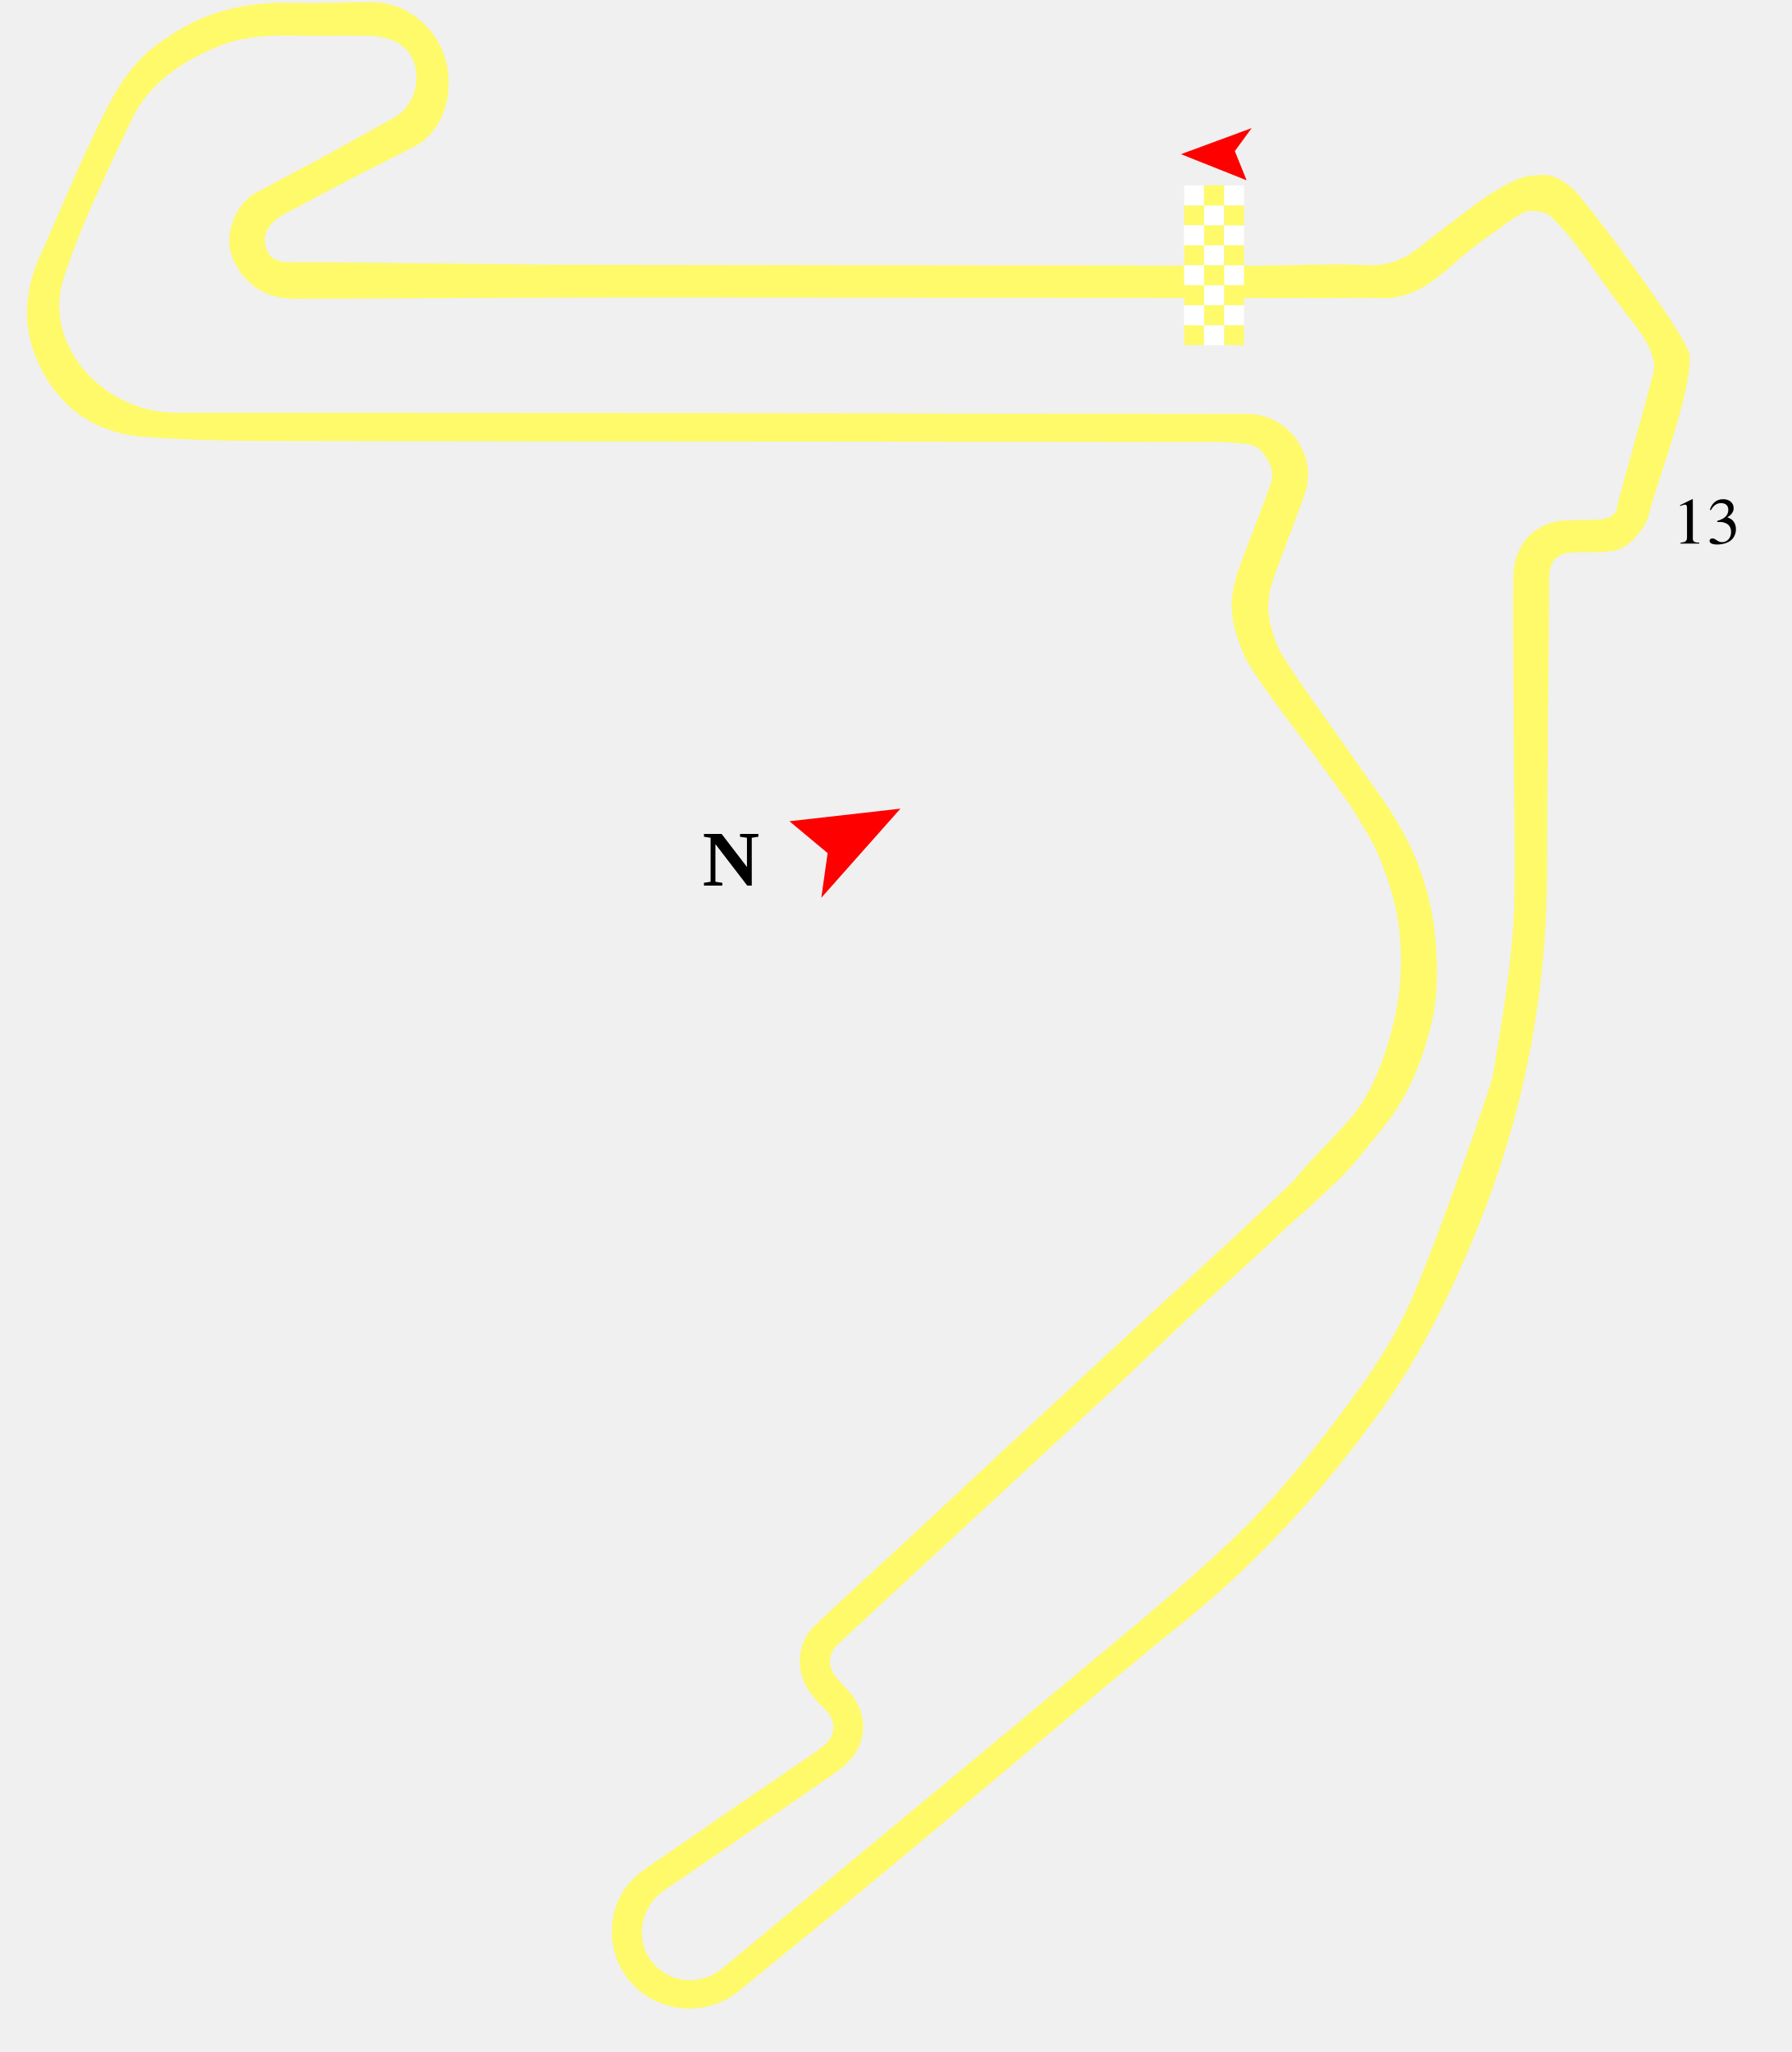
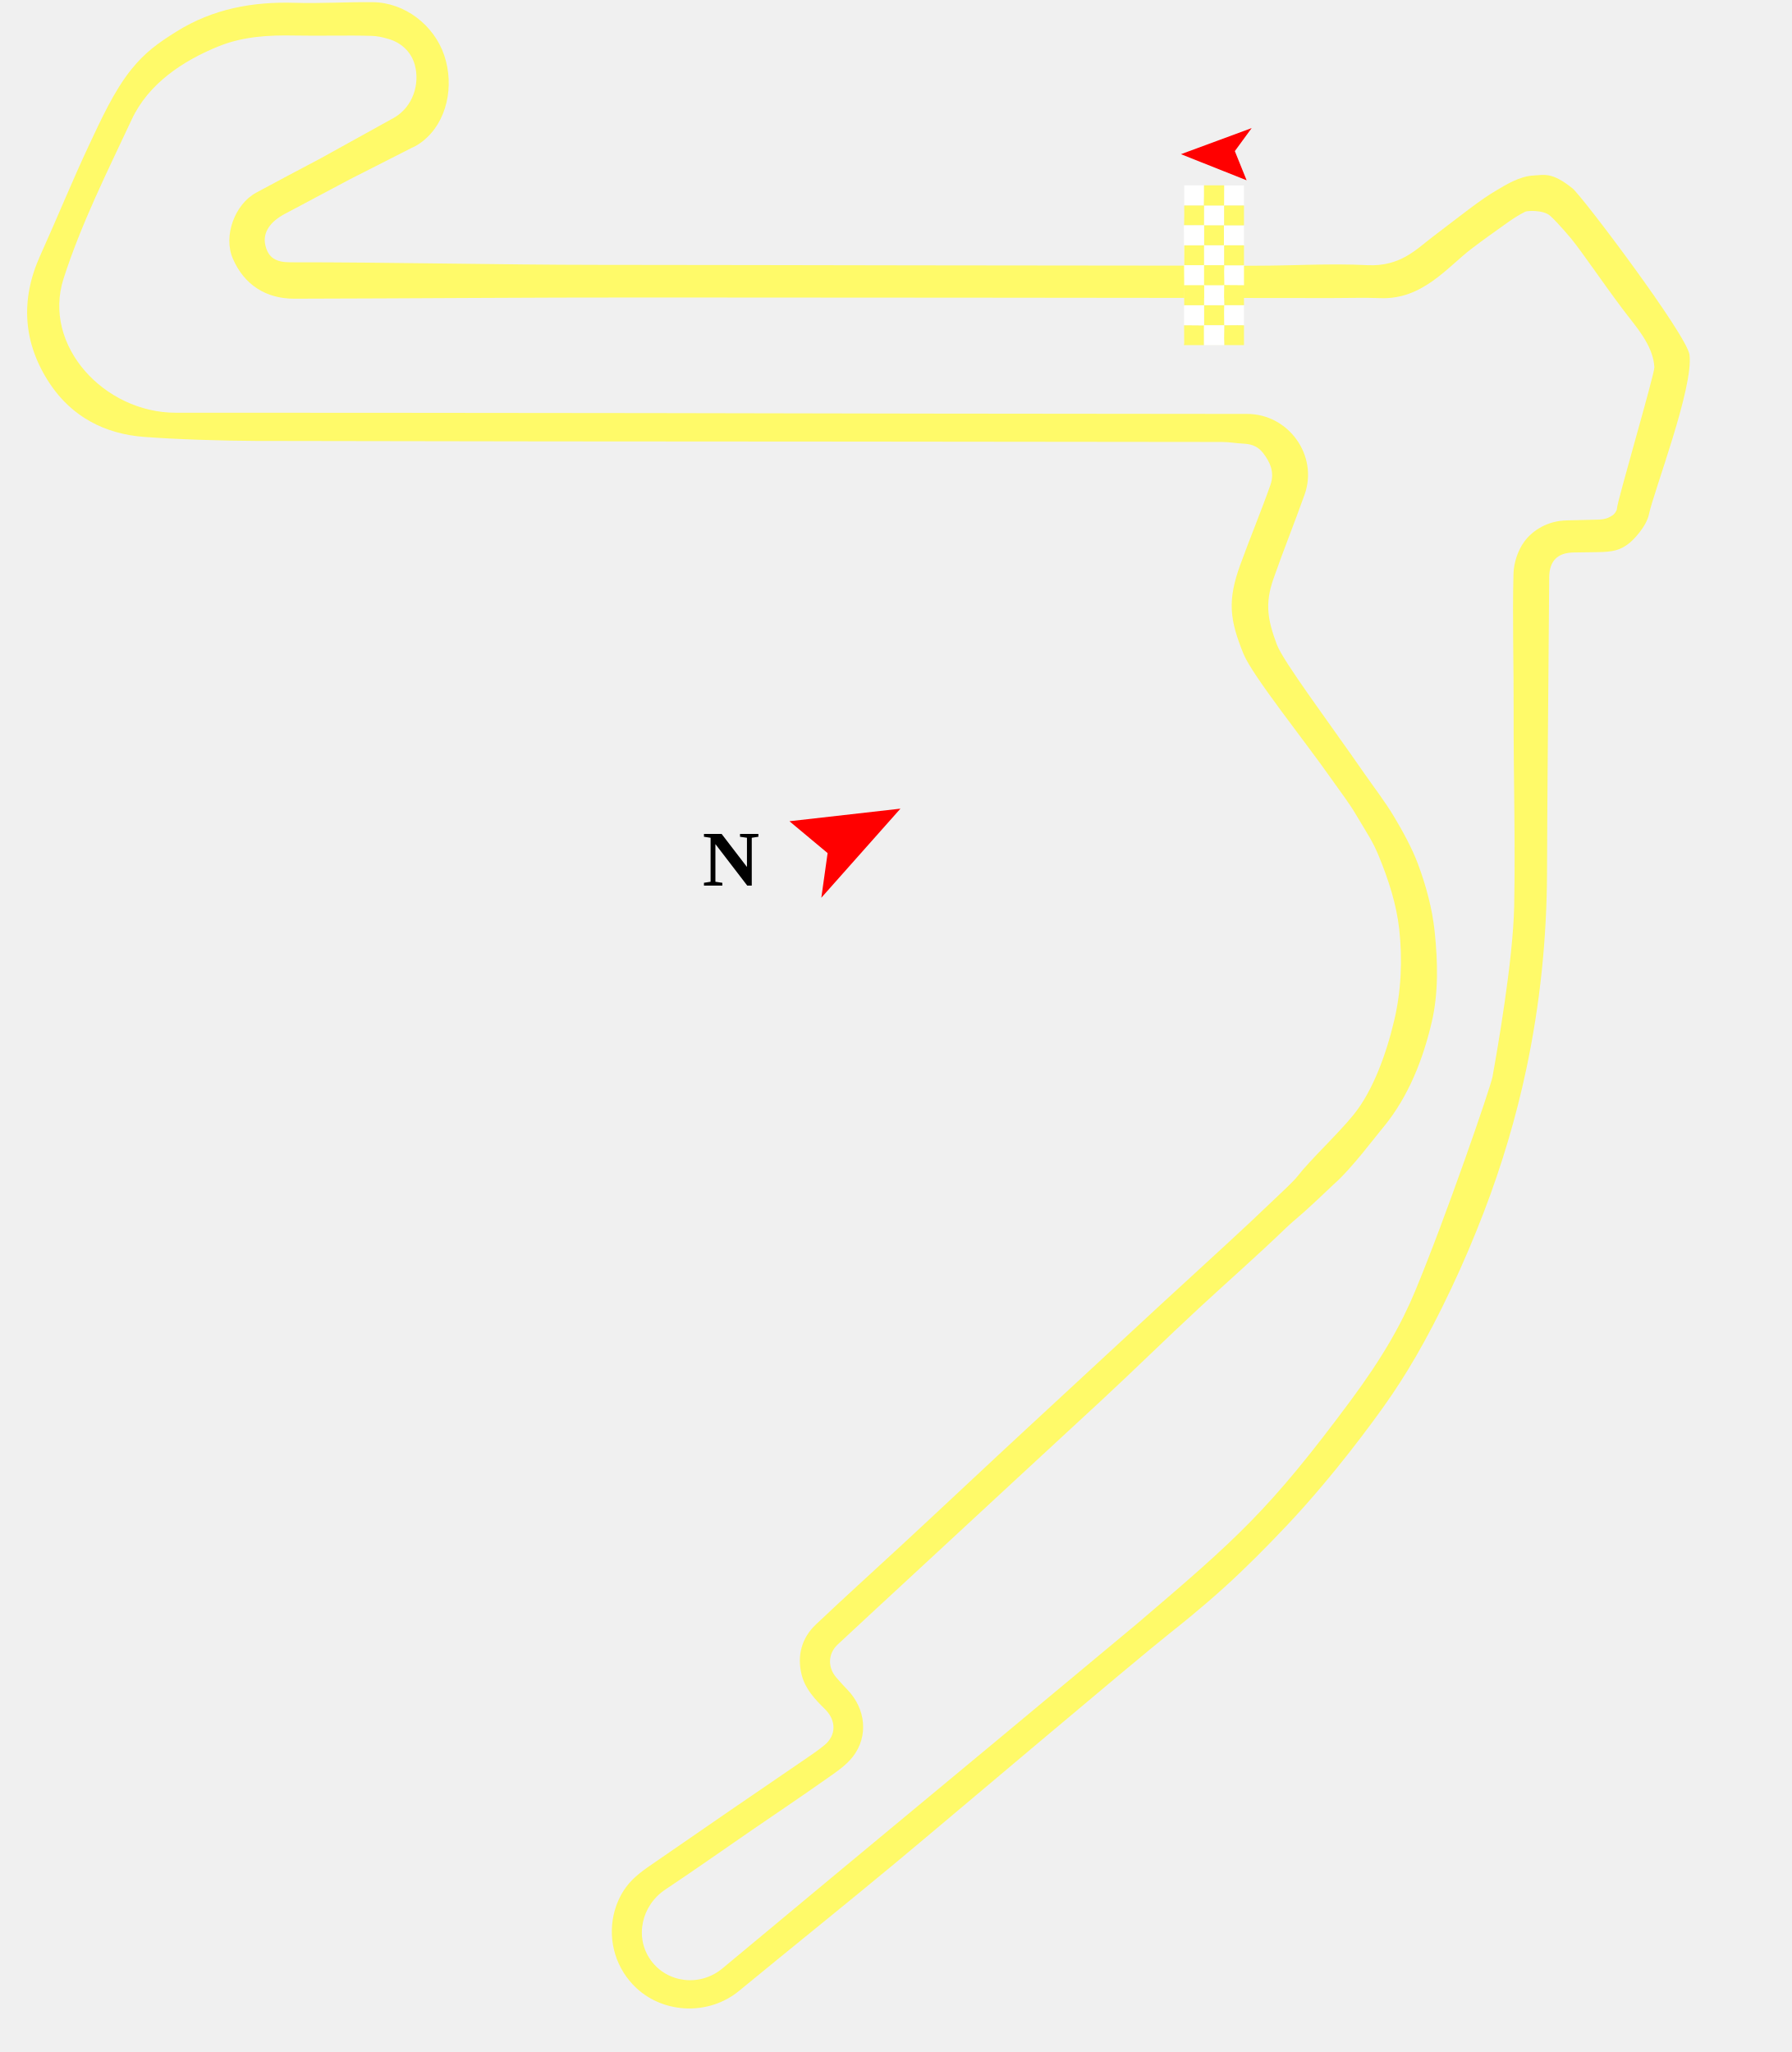
<svg xmlns="http://www.w3.org/2000/svg" width="230.373mm" height="263.863mm" viewBox="0 0 230.373 263.863" version="1.1" id="svg1" xml:space="preserve">
  <defs id="defs1" />
  <g id="layer1" transform="translate(58.30594,94.57387)">
    <g id="g34" transform="matrix(1.914917,0,0,1.914917,-92.89046,-26.63857)">
      <path style="font-size:4.237px;fill:#ff0000;stroke:none;stroke-width:1.027;stroke-dasharray:none" d="m 77.123,19.48 -5.233,6.073 0.416,-3.043 -2.525,-2.172 z" id="path22" transform="matrix(1.015067,0,0,0.9851566,0.2338607,-0.3661521)" />
      <g id="g33" transform="matrix(0.5863315,0,0,0.5863315,1.79094,31.65331)">
        <path style="font-weight:bold;font-size:9.033px;font-family:'Nimbus Roman No9 L';-inkscape-font-specification:'Nimbus Roman No9 L Bold';stroke-width:2.266" d="m 113.285,-18.544 -0.794,-0.115 v -0.322 h 2.104 v 0.322 l -0.759,0.115 v 5.478 h -0.516 l -3.648,-4.755 v 4.314 l 0.794,0.119 v 0.322 h -2.104 v -0.322 l 0.759,-0.119 v -5.037 l -0.759,-0.115 v -0.322 h 2.025 l 2.898,3.78 z" id="text33" />
      </g>
    </g>
    <g id="layer1-5" transform="translate(-193.3339,-234.0117)" />
    <path id="path1" d="m -7.644,-79.433 c 2.471,-1.427 3.334,-4.38 2.671,-6.801 -0.468,-1.71 -1.793,-2.882 -3.409,-3.34 -0.836,-0.237 -1.375,-0.362 -2.157,-0.387 -2.941,-0.094 -6.631,0.023 -9.945,-0.044 -3.31,-0.066 -6.585,0.124 -9.683,1.374 -4.68,1.889 -9.068,4.85 -11.197,9.41 -3.029,6.489 -6.492,13.367 -8.771,20.479 -2.755,8.599 5.226,17.239 14.425,17.242 8.596,0.003 17.192,7.59e-4 25.788,0.007 11.883,0.009 23.765,0.019 35.648,0.037 11.56,0.017 23.121,0.049 34.681,0.065 13.878,0.019 27.755,0.027 41.632,0.042 5.345,0.006 9.181,5.362 7.39,10.38 -1.293,3.623 -2.734,7.194 -4.003,10.825 -1.125,3.219 -0.74,5.297 0.449,8.479 0.797,2.133 6.832,10.185 11.194,16.487 1.298,1.876 2.686,3.65 3.865,5.622 1.004,1.679 2.303,3.993 3.098,6.145 1.027,2.776 1.815,5.679 2.123,8.623 0.405,3.876 0.506,7.891 -0.385,11.685 -1.116,4.75 -2.96,9.467 -6.081,13.314 -1.097,1.287 -4.197,5.489 -6.53,7.518 -0.325,0.32 -2.684,2.55 -3.736,3.488 -0.637,0.568 -1.741,1.487 -2.311,2.037 -3.856,3.717 -7.28,6.698 -11.213,10.337 -4.382,4.053 -8.236,7.877 -12.615,11.933 -3.629,3.361 -7.267,6.713 -10.897,10.072 -4.402,4.073 -8.802,8.149 -13.202,12.224 -3.262,3.021 -6.533,6.033 -9.782,9.068 -1.264,1.181 -1.313,2.944 -0.168,4.265 0.46,0.531 0.934,1.053 1.422,1.559 2.337,2.422 2.739,5.961 0.695,8.6 -0.921,1.19 -2.289,2.068 -3.547,2.956 -3.182,2.247 -6.418,4.415 -9.629,6.621 -3.645,2.504 -7.255,5.059 -10.936,7.509 -3.087,2.055 -3.983,6.175 -1.863,9.102 2.125,2.934 6.327,3.426 9.197,1.048 4.661,-3.862 9.303,-7.746 13.959,-11.614 7.131,-5.925 14.266,-11.846 21.401,-17.766 1.315,-1.092 17.442,-14.511 18.046,-15.027 12.737,-10.868 16.914,-14.524 27.301,-28.521 4.212,-5.676 6.599,-9.929 8.371,-14.192 3.954,-9.513 9.703,-26.226 9.94,-27.543 0.586,-3.258 2.647,-14.92 2.786,-21.946 0.167,-8.418 -0.095,-16.621 -0.069,-25.042 0.018,-5.78 -0.169,-11.951 -0.021,-17.678 0.036,-1.399 0.555,-3.005 1.382,-4.134 1.134,-1.549 3.103,-2.694 5.443,-2.741 1.29,-0.026 2.756,-0.066 4.046,-0.1 1.072,-0.029 1.495,-0.31 1.905,-0.581 0.208,-0.138 0.537,-0.579 0.533,-0.87 -0.01,-0.775 4.854,-17.323 4.807,-18.148 -0.164,-2.875 -2.42,-5.26 -4.047,-7.431 -2.81,-3.751 -5.142,-7.24 -6.601,-9.041 0,0 -1.731,-2.092 -2.759,-3.007 -0.868,-0.772 -2.942,-0.646 -3.193,-0.521 -0.931,0.468 -1.646,0.949 -2.557,1.597 -0.627,0.446 -1.354,0.967 -2.278,1.631 -0.582,0.418 -1.326,0.97 -2.067,1.532 -3.058,2.319 -6.285,6.557 -11.678,6.357 -2.14,-0.079 -4.284,-0.007 -6.426,-0.009 -15.316,-0.017 -30.632,-0.035 -45.948,-0.048 -14.053,-0.011 -28.105,-0.013 -42.158,-0.025 -14.377,-0.013 -30.813,0.127 -45.19,0.153 -3.59,0.006 -6.436,-1.777 -7.888,-5.192 -1.228,-2.886 0.262,-6.937 3.009,-8.433 2.763,-1.504 5.552,-2.96 8.33,-4.437 m 3.718,2.715 c -2.854,1.518 -5.525,2.945 -8.382,4.459 -1.729,0.916 -2.887,2.302 -2.473,4.04 0.375,1.571 1.335,2.171 3.189,2.169 12.528,-0.016 27.115,0.328 39.643,0.332 13.585,0.004 27.17,0.042 40.755,0.06 14.553,0.019 29.106,0.036 43.659,0.047 4.987,0.004 9.485,-0.312 14.471,-0.071 4.199,0.203 6.279,-2.053 8.29,-3.58 4.028,-3.059 6.204,-4.832 8.36,-6.088 1.065,-0.62 2.865,-1.779 4.71,-1.861 1.349,-0.06 2.309,-0.488 4.973,1.645 1.258,1.007 14.718,18.872 15.052,21.4 0.552,4.19 -4.596,17.569 -5.216,20.535 -0.325,1.554 -2.003,3.341 -2.718,3.845 -0.977,0.69 -1.739,0.985 -3.89,1.007 -1.027,0.011 -2.054,0.03 -3.082,0.044 -2.053,0.03 -3.107,1.084 -3.129,3.165 -0.036,3.491 -0.059,6.983 -0.085,10.475 -0.069,9.154 -0.167,18.307 -0.196,27.461 -0.027,8.544 -0.897,16.992 -2.669,25.348 -1.322,6.23 -3.152,12.351 -5.413,18.258 -1.291,3.373 -2.671,6.634 -4.233,9.936 -3.261,6.895 -6.004,11.412 -8.646,15.123 -1.29,1.813 -6.347,8.831 -12.427,15.279 -2.643,2.803 -5.355,5.526 -7.849,7.794 -3.364,3.06 -6.237,5.313 -7.107,6.004 -5.012,3.98 -28.443,23.859 -35.598,29.802 -6.48,5.382 -13.442,10.966 -19.946,16.319 -3.836,3.158 -9.603,2.967 -13.179,-0.348 -2.642,-2.45 -3.681,-6.056 -2.948,-9.4 0.277,-1.263 0.793,-2.491 1.598,-3.592 1.014,-1.385 2.427,-2.316 3.806,-3.263 3.284,-2.253 6.416,-4.429 9.699,-6.684 3.21,-2.206 6.604,-4.505 9.814,-6.711 0.771,-0.53 1.474,-1.012 2.195,-1.606 1.543,-1.271 1.522,-3.184 0.081,-4.61 -1.306,-1.292 -2.543,-2.586 -3.009,-4.415 -0.627,-2.459 -0.008,-4.752 1.817,-6.48 3.675,-3.481 7.468,-6.912 11.184,-10.349 5.498,-5.086 10.661,-9.97 16.161,-15.054 5.887,-5.441 11.155,-10.334 17.042,-15.774 3.424,-3.164 8.174,-7.478 11.479,-10.575 0.935,-0.876 1.963,-1.871 2.752,-2.611 1.124,-1.053 2.845,-2.676 3.289,-3.25 1.715,-2.213 5.152,-5.38 7.23,-7.937 2.51,-3.089 4.244,-7.911 5.253,-12.233 0.883,-3.783 1.043,-7.776 0.619,-11.637 -0.353,-3.217 -1.383,-6.357 -2.607,-9.354 -0.8,-1.959 -1.42,-2.79 -3.066,-5.561 -0.809,-1.362 -1.881,-2.74 -3.065,-4.43 -3.379,-4.825 -10.127,-13.223 -11.277,-16.04 -1.805,-4.421 -2.079,-6.905 -0.419,-11.473 1.273,-3.506 2.634,-6.75 3.877,-10.266 0.6,-1.697 -0.142,-3.063 -0.935,-4.088 -0.549,-0.711 -1.276,-1.162 -2.521,-1.218 -1.113,-0.05 -1.733,-0.215 -2.848,-0.216 -15.785,-0.017 -31.57,-0.037 -47.355,-0.05 -13.086,-0.012 -26.172,-0.012 -39.257,-0.026 -12.527,-0.013 -25.055,-0.031 -37.582,-0.06 -4.107,-0.009 -10.289,-0.204 -14.373,-0.519 -4.996,-0.385 -9.226,-2.587 -12.043,-6.81 -3.477,-5.212 -3.843,-10.801 -1.26,-16.51 2.117,-4.679 4.128,-9.634 6.313,-14.279 1.469,-3.122 3.184,-6.91 5.413,-9.668 1.766,-2.185 3.415,-3.367 5.801,-4.858 4.678,-2.923 9.8,-3.857 15.241,-3.689 3.337,0.104 6.683,-0.121 10.023,-0.081 4.066,0.049 7.844,2.934 9.158,6.846 1.315,3.916 0.373,8.573 -2.792,11.049 -0.366,0.286 -0.804,0.59 -1.384,0.832" style="fill:#fffa69;fill-opacity:1;fill-rule:nonzero;stroke:none;stroke-width:0.353" />
    <g id="text20" style="font-size:4.237px;stroke-width:0.353" transform="matrix(1.015067,0,0,0.9851566,0.2338608,-0.3661525)">
      <path style="fill:#ff0000;stroke:none;stroke-width:1.245;stroke-dasharray:none" d="m 91.915,-75.502 8.958,-3.407 -2.133,3.006 1.493,3.808 z" id="path21" />
-       <path style="font-size:15.184px;font-family:STIX;stroke-width:0.199" d="m 157.568,-24.675 v -0.129 c -0.643,0 -0.815,-0.154 -0.815,-0.523 v -5.119 l -0.077,-0.026 -1.535,0.78 v 0.12 l 0.231,-0.086 c 0.154,-0.06 0.3,-0.103 0.386,-0.103 0.18,0 0.257,0.129 0.257,0.42 v 3.85 c 0,0.472 -0.18,0.652 -0.815,0.686 v 0.129 z m 1.475,-4.373 c 0.352,-0.634 0.746,-0.909 1.277,-0.909 0.566,0 0.926,0.292 0.926,0.875 0,0.523 -0.274,0.909 -0.694,1.149 -0.171,0.103 -0.394,0.197 -0.72,0.309 v 0.12 c 0.489,0 0.686,0.026 0.875,0.086 0.592,0.171 0.892,0.592 0.892,1.243 0,0.729 -0.48,1.312 -1.115,1.312 -0.24,0 -0.42,-0.043 -0.737,-0.266 -0.24,-0.171 -0.377,-0.223 -0.523,-0.223 -0.197,0 -0.352,0.129 -0.352,0.309 0,0.309 0.334,0.489 0.96,0.489 0.763,0 1.578,-0.249 1.989,-0.797 0.249,-0.326 0.394,-0.746 0.394,-1.2 0,-0.446 -0.137,-0.84 -0.377,-1.106 -0.18,-0.189 -0.334,-0.292 -0.712,-0.454 0.574,-0.343 0.797,-0.772 0.797,-1.183 0,-0.703 -0.54,-1.175 -1.337,-1.175 -0.892,0 -1.432,0.574 -1.68,1.389 z" id="path13" />
      <g id="g1" />&gt;</g>
    <g id="g20">
      <path id="path33" d="m 93.909,-50.199 c 0.866,0 1.731,0 2.597,0" style="fill:#ffffff;fill-opacity:1;fill-rule:nonzero;stroke:none;stroke-width:0.353" />
      <path id="path34" d="m 101.637,-65.599 v 2.588 c -0.026,-0.006 -0.053,-0.016 -0.079,-0.016 -0.792,-0.002 -1.584,-0.004 -2.376,-0.003 -0.031,0 -0.063,0.015 -0.093,0.023 v 2.546 l 0.005,-0.005 c -0.865,0.002 -1.73,0.005 -2.595,0.007 v -2.598 c 0.073,0.009 0.147,0.024 0.22,0.024 0.643,0.002 1.286,0.001 1.929,7.06e-4 H 99.056 v -2.561 h -2.558 c 0.003,-0.851 -0.003,-1.683 -5.35e-4,-2.534 l 0.009,-0.026 c 0.074,-0.006 0.141,-0.003 0.215,-0.003 0.689,-0.001 1.378,-7.05e-4 2.067,-7.05e-4 h 0.27 c 0.005,-0.084 0.012,-0.144 0.012,-0.203 7.05e-4,-0.498 -0.003,-0.996 3.53e-4,-1.494 0.002,-0.292 0.012,-0.585 0.018,-0.877 h 2.547 v 2.587 h -2.549 v 2.547 z" style="fill:#ffffff;fill-opacity:1;fill-rule:nonzero;stroke:none;stroke-width:0.353" />
      <path id="path35" d="m 93.954,-69.575 c -0.003,-0.389 0.006,-0.774 -3.1e-5,-1.163 h 2.547 c -0.001,0.864 -0.002,1.728 -0.003,2.592 l 0.006,-0.006 -2.55,0.005" style="fill:#ffffff;fill-opacity:1;fill-rule:nonzero;stroke:none;stroke-width:0.35" />
      <path id="path36" d="m 101.637,-55.331 v 2.588 c -0.278,-0.004 -0.557,-0.012 -0.835,-0.011 -0.57,0.002 -1.141,0.009 -1.712,0.014 -0.006,-0.552 -0.015,-1.103 -0.016,-1.656 -7.06e-4,-0.313 0.011,-0.626 0.017,-0.939 0.849,0.001 1.697,0.003 2.546,0.004" style="fill:#ffffff;fill-opacity:1;fill-rule:nonzero;stroke:none;stroke-width:0.353" />
      <path id="path37" d="m 101.637,-60.465 v 2.588 c -0.776,-0.005 -1.552,-0.009 -2.327,-0.016 -0.073,-3.53e-4 -0.147,-0.015 -0.22,-0.023 -0.006,-0.592 -0.014,-1.185 -0.016,-1.777 -7.06e-4,-0.258 0.013,-0.516 0.02,-0.774 l -0.005,0.005 z" style="fill:#ffffff;fill-opacity:1;fill-rule:nonzero;stroke:none;stroke-width:0.353" />
      <path id="path38" d="m 99.09,-50.2 2.546,0.003" style="fill:#ffffff;fill-opacity:1;fill-rule:nonzero;stroke:none;stroke-width:0.353" />
      <path id="path39" d="m 101.637,-60.465 -2.548,0.003 v -2.546 c 0.03,-0.008 0.061,-0.023 0.093,-0.023 0.792,0 1.584,0.001 2.376,0.003 0.026,3.52e-4 0.053,0.011 0.079,0.016 z" style="fill:#fffa69;fill-opacity:1;fill-rule:nonzero;stroke:none;stroke-width:0.353" />
      <path id="path40" d="m 99.09,-57.916 c 0.073,0.008 0.147,0.022 0.22,0.023 0.776,0.007 1.551,0.011 2.327,0.016 v 2.546 c -0.849,-0.001 -1.697,-0.002 -2.546,-0.003 l 0.004,0.006 c -0.006,-0.367 -0.018,-0.735 -0.018,-1.102 7.06e-4,-0.498 0.011,-0.996 0.017,-1.493 0,0 -0.005,0.007 -0.005,0.007" style="fill:#fffa69;fill-opacity:1;fill-rule:nonzero;stroke:none;stroke-width:0.353" />
      <path id="path41" d="m 101.637,-50.197 -2.546,-0.003 0.004,0.006 c -0.006,-0.299 -0.019,-0.598 -0.018,-0.897 0.001,-0.551 0.011,-1.103 0.017,-1.654 l -0.004,0.005 c 0.57,-0.005 1.141,-0.012 1.712,-0.014 0.278,-0.001 0.557,0.007 0.835,0.011 z" style="fill:#fffa69;fill-opacity:1;fill-rule:nonzero;stroke:none;stroke-width:0.353" />
      <path id="path42" d="m 101.637,-65.599 h -2.549 v -2.547 h 2.549 z" style="fill:#fffa69;fill-opacity:1;fill-rule:nonzero;stroke:none;stroke-width:0.353" />
      <path id="path43" d="m 96.506,-50.199 -0.006,0.005 c 0.865,0 1.73,0 2.595,0 l -0.004,-0.006" style="fill:#fffa69;fill-opacity:1;fill-rule:nonzero;stroke:none;stroke-width:0.353" />
      <path id="path44" d="m 96.506,-50.199 c -0.866,0 -1.731,0 -2.597,0 0,0 0.008,0.005 0.008,0.005 0.007,-0.081 0.019,-0.162 0.019,-0.243 0.001,-0.69 0.001,-1.379 7.06e-4,-2.069 v -0.249 c 0.3,0 0.565,-0.001 0.83,3.53e-4 0.58,0.004 1.159,0.009 1.739,0.014 l -0.006,-0.006 c -3.53e-4,0.851 -3.53e-4,1.701 -3.53e-4,2.552 z" style="fill:#fffa69;fill-opacity:1;fill-rule:nonzero;stroke:none;stroke-width:0.353" />
      <path id="path45" d="m 93.917,-50.194 -0.008,-0.005" style="fill:#fffa69;fill-opacity:1;fill-rule:nonzero;stroke:none;stroke-width:0.353" />
      <path id="path46" d="m 99.094,-60.468 c -0.007,0.258 -0.021,0.516 -0.02,0.774 0.002,0.593 0.01,1.185 0.016,1.777 0,0 0.004,-0.007 0.004,-0.007 -0.06,0.009 -0.12,0.026 -0.18,0.026 -0.752,0.002 -1.505,0.002 -2.258,3.52e-4 -0.046,0 -0.092,-0.011 -0.151,-0.019 v -2.553 l -0.007,0.007 c 0.865,-0.002 1.73,-0.005 2.595,-0.007" style="fill:#fffa69;fill-opacity:1;fill-rule:nonzero;stroke:none;stroke-width:0.353" />
      <path id="path47" d="m 96.499,-65.595 h 2.557 v 2.561 c -0.139,0 -0.274,0 -0.409,0 -0.643,0 -1.286,0.001 -1.929,-7.06e-4 -0.073,0 -0.147,-0.016 -0.22,-0.024 l 0.007,0.008 c 0,-0.851 0,-1.701 0,-2.551 z" style="fill:#fffa69;fill-opacity:1;fill-rule:nonzero;stroke:none;stroke-width:0.353" />
      <path id="path48" d="m 93.935,-65.596 c 0.008,-0.401 0.019,-0.803 0.022,-1.205 0.004,-0.443 0.001,-0.886 0.001,-1.347 h 2.546 c -0.002,0.851 -0.005,1.702 -0.007,2.553 l 0.007,-0.007 c -0.858,3.53e-4 -1.717,3.53e-4 -2.575,7.05e-4 z" style="fill:#fffa69;fill-opacity:1;fill-rule:nonzero;stroke:none;stroke-width:0.351" />
      <path id="path49" d="m 96.498,-63.059 c 0,0.866 3.53e-4,1.732 3.53e-4,2.598 l 0.007,-0.007 h -2.553 l -0.004,-2.559 c 0.719,0 1.427,-9.68e-4 2.13,-0.003 0.142,-3.52e-4 0.285,-0.013 0.427,-0.02 z" style="fill:#fffa69;fill-opacity:1;fill-rule:nonzero;stroke:none;stroke-width:0.353" />
      <path id="path50" d="m 99.091,-55.334 c -0.006,0.313 -0.018,0.626 -0.017,0.939 0.001,0.552 0.01,1.103 0.016,1.656 0,0 0.004,-0.005 0.004,-0.005 -0.865,0 -1.729,-3.53e-4 -2.594,-3.53e-4 l 0.006,0.006 c -0.002,-0.865 -0.004,-1.729 -0.006,-2.594 0.865,0.002 1.73,0.004 2.595,0.006 z" style="fill:#fffa69;fill-opacity:1;fill-rule:nonzero;stroke:none;stroke-width:0.353" />
      <path id="path51" d="m 93.911,-65.601 c 0.865,0 1.73,-3.53e-4 2.594,-3.53e-4 0,0.85 0,1.701 0,2.551 -0.142,0.007 -0.285,0.02 -0.427,0.02 -0.703,0.002 -1.407,0.001 -2.126,0.001 v 2.562 h 2.553 v 2.553 c 0.059,0.008 0.105,0.019 0.151,0.019 0.753,0.001 1.505,0.001 2.258,-3.53e-4 0.06,0 0.12,-0.017 0.18,-0.026 -0.006,0.498 -0.016,0.996 -0.017,1.493 -3.53e-4,0.367 0.012,0.734 0.018,1.102 -0.865,-0.002 -1.73,-0.004 -2.595,-0.006 l 0.006,0.006 v -2.551 h -2.568 c 0,0.409 -0.002,0.804 7.05e-4,1.2 0.003,0.45 0.011,0.9 0.017,1.351 l 0.006,-0.005" style="fill:#ffffff;fill-opacity:1;fill-rule:nonzero;stroke:none;stroke-width:0.353" />
      <path id="path52" d="m 96.5,-52.745 c 0.865,0 1.729,3.53e-4 2.594,3.53e-4 -0.006,0.551 -0.015,1.103 -0.017,1.654 -7.06e-4,0.299 0.012,0.598 0.018,0.897 -0.865,0 -1.73,0 -2.595,0 0,-0.851 3.53e-4,-1.701 3.53e-4,-2.552" style="fill:#ffffff;fill-opacity:1;fill-rule:nonzero;stroke:none;stroke-width:0.353" />
      <path id="path53" d="m 93.933,-52.757 v -0.23 c 0,-0.702 -0.001,-1.405 0.001,-2.107 3.52e-4,-0.08 0.017,-0.16 0.026,-0.24 l -0.006,0.005 h 2.551 l -0.006,-0.006 c 0.002,0.865 0.004,1.73 0.006,2.594 -0.58,-0.005 -1.159,-0.011 -1.739,-0.014 -0.265,-0.002 -0.53,-3.52e-4 -0.83,-3.52e-4 v 0.249 c 0,0.69 7.05e-4,1.379 -7.06e-4,2.069 -3.52e-4,0.081 -0.012,0.162 -0.019,0.243" style="fill:#ffffff;fill-opacity:1;fill-rule:nonzero;stroke:none;stroke-width:0.353" />
      <path id="path54" d="m 96.505,-55.328 c -0.85,0 -1.7,0 -2.551,0 -0.006,-0.45 -0.013,-0.901 -0.017,-1.351 -0.003,-0.395 -7.05e-4,-0.791 -7.05e-4,-1.2 h 2.568 z" style="fill:#fffa69;fill-opacity:1;fill-rule:nonzero;stroke:none;stroke-width:0.353" />
      <path id="path17" d="m 96.476,-68.14 c 0.008,-0.409 0.019,-0.818 0.023,-1.227 0.004,-0.451 0.001,-0.902 0.001,-1.372 h 2.587 c -0.002,0.866 -0.005,1.733 -0.007,2.599 l 0.007,-0.007 c -0.872,3.59e-4 -1.744,3.59e-4 -2.616,7.18e-4 z" style="fill:#fffa69;fill-opacity:1;fill-rule:nonzero;stroke:none;stroke-width:0.357" />
    </g>
  </g>
</svg>
